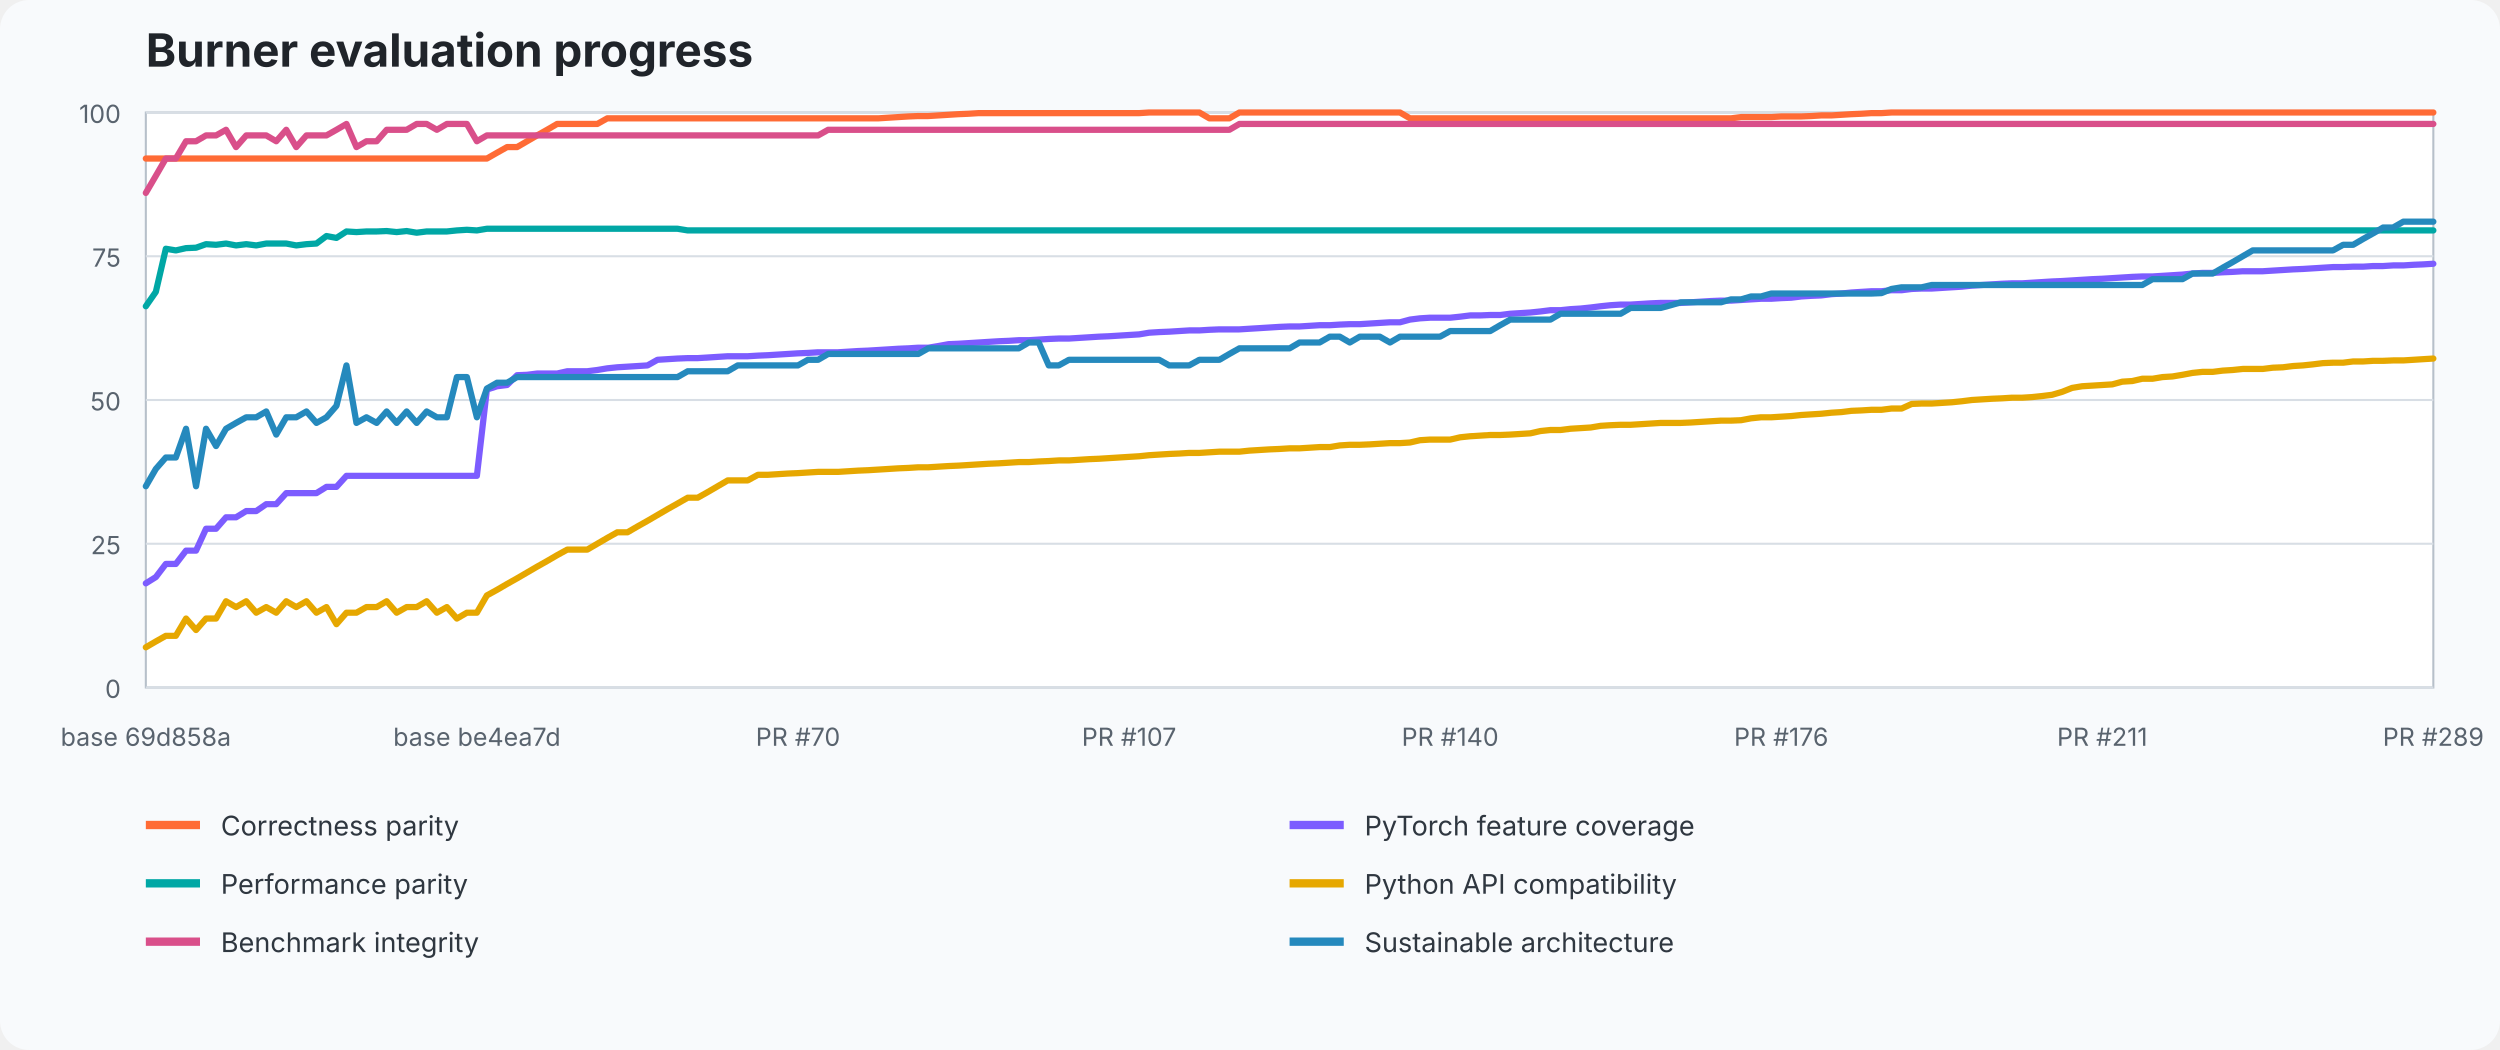
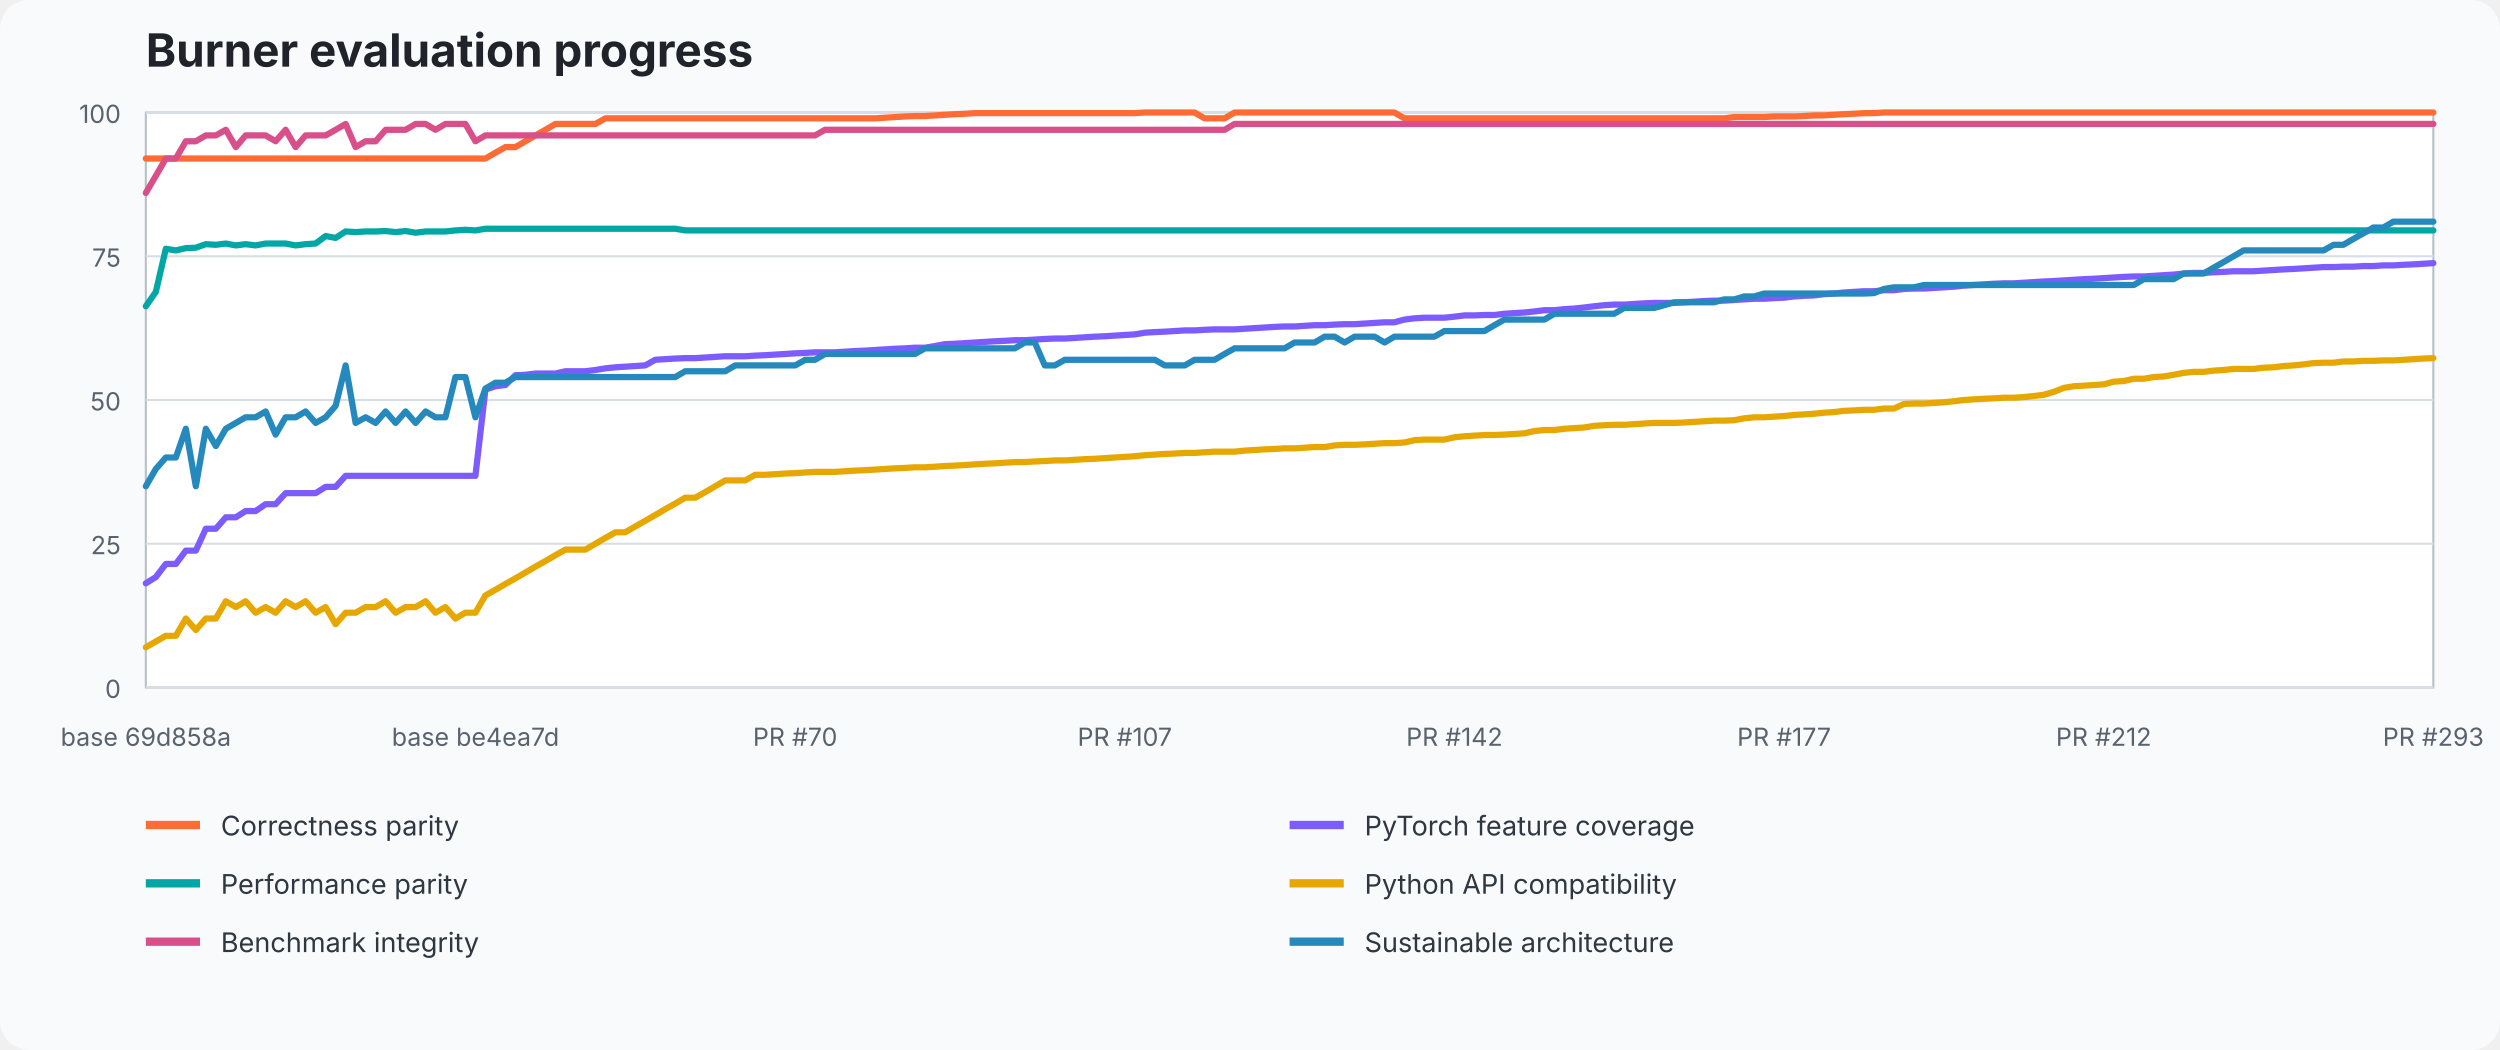
<svg xmlns="http://www.w3.org/2000/svg" width="1200" height="504" viewBox="0 0 1200 504" role="img" aria-labelledby="title desc">
  <style>text{font-family:ui-sans-serif,system-ui,-apple-system,BlinkMacSystemFont,"Segoe UI",sans-serif}.title{font-size:22px;font-weight:700;fill:#20242a}.axis{font-size:12px;fill:#59636e}.legend{font-size:13px;fill:#2f3740}.grid{stroke:#d8dee5;stroke-width:1}.plot{fill:#fff;stroke:#b7c0ca}</style>
  <rect width="100%" height="100%" fill="#f8fafc" rx="14" />
  <text x="70" y="32" class="title">Burner evaluation progress</text>
  <rect x="70" y="54" width="1098" height="276" class="plot" />
  <line x1="70" y1="330" x2="1168" y2="330" class="grid" />
  <text x="58" y="335" text-anchor="end" class="axis">0</text>
  <line x1="70" y1="261" x2="1168" y2="261" class="grid" />
  <text x="58" y="266" text-anchor="end" class="axis">25</text>
  <line x1="70" y1="192" x2="1168" y2="192" class="grid" />
  <text x="58" y="197" text-anchor="end" class="axis">50</text>
  <line x1="70" y1="123" x2="1168" y2="123" class="grid" />
  <text x="58" y="128" text-anchor="end" class="axis">75</text>
  <line x1="70" y1="54" x2="1168" y2="54" class="grid" />
  <text x="58" y="59" text-anchor="end" class="axis">100</text>
-   <polyline points="70.0,76.1 74.8,76.1 79.6,76.1 84.4,76.1 89.3,76.1 94.1,76.1 98.9,76.1 103.7,76.1 108.5,76.1 113.3,76.1 118.2,76.1 123.0,76.1 127.8,76.1 132.6,76.1 137.4,76.1 142.2,76.1 147.1,76.1 151.9,76.1 156.7,76.1 161.5,76.1 166.3,76.1 171.1,76.1 175.9,76.1 180.8,76.1 185.6,76.1 190.4,76.1 195.2,76.1 200.0,76.1 204.8,76.1 209.7,76.1 214.5,76.1 219.3,76.1 224.1,76.1 228.9,76.1 233.7,76.1 238.6,73.3 243.4,70.6 248.2,70.6 253.0,67.8 257.8,65.0 262.6,62.3 267.4,59.5 272.3,59.5 277.1,59.5 281.9,59.5 286.7,59.5 291.5,56.8 296.3,56.8 301.2,56.8 306.0,56.8 310.8,56.8 315.6,56.8 320.4,56.8 325.2,56.8 330.1,56.8 334.9,56.8 339.7,56.8 344.5,56.8 349.3,56.8 354.1,56.8 358.9,56.8 363.8,56.8 368.6,56.8 373.4,56.8 378.2,56.8 383.0,56.8 387.8,56.8 392.7,56.8 397.5,56.8 402.3,56.8 407.1,56.8 411.9,56.8 416.7,56.8 421.6,56.8 426.4,56.5 431.2,56.2 436.0,55.9 440.8,55.7 445.6,55.7 450.4,55.4 455.3,55.1 460.1,54.8 464.9,54.6 469.7,54.3 474.5,54.3 479.3,54.3 484.2,54.3 489.0,54.3 493.8,54.3 498.6,54.3 503.4,54.3 508.2,54.3 513.1,54.3 517.9,54.3 522.7,54.3 527.5,54.3 532.3,54.3 537.1,54.3 541.9,54.3 546.8,54.3 551.6,54.0 556.4,54.0 561.2,54.0 566.0,54.0 570.8,54.0 575.7,54.0 580.5,56.8 585.3,56.8 590.1,56.8 594.9,54.0 599.7,54.0 604.6,54.0 609.4,54.0 614.2,54.0 619.0,54.0 623.8,54.0 628.6,54.0 633.4,54.0 638.3,54.0 643.1,54.0 647.9,54.0 652.7,54.0 657.5,54.0 662.3,54.0 667.2,54.0 672.0,54.0 676.8,56.8 681.6,56.8 686.4,56.8 691.2,56.8 696.1,56.8 700.9,56.8 705.7,56.8 710.5,56.8 715.3,56.8 720.1,56.8 724.9,56.8 729.8,56.8 734.6,56.8 739.4,56.8 744.2,56.8 749.0,56.8 753.8,56.8 758.7,56.8 763.5,56.8 768.3,56.8 773.1,56.8 777.9,56.8 782.7,56.8 787.6,56.8 792.4,56.8 797.2,56.8 802.0,56.8 806.8,56.8 811.6,56.8 816.4,56.8 821.3,56.8 826.1,56.8 830.9,56.8 835.7,56.2 840.5,56.2 845.3,56.2 850.2,56.2 855.0,55.9 859.8,55.9 864.6,55.9 869.4,55.7 874.2,55.4 879.1,55.4 883.9,55.1 888.7,54.8 893.5,54.6 898.3,54.3 903.1,54.3 907.9,54.0 912.8,54.0 917.6,54.0 922.4,54.0 927.2,54.0 932.0,54.0 936.8,54.0 941.7,54.0 946.5,54.0 951.3,54.0 956.1,54.0 960.9,54.0 965.7,54.0 970.6,54.0 975.4,54.0 980.2,54.0 985.0,54.0 989.8,54.0 994.6,54.0 999.4,54.0 1004.3,54.0 1009.1,54.0 1013.9,54.0 1018.7,54.0 1023.5,54.0 1028.3,54.0 1033.2,54.0 1038.0,54.0 1042.8,54.0 1047.6,54.0 1052.4,54.0 1057.2,54.0 1062.1,54.0 1066.9,54.0 1071.7,54.0 1076.5,54.0 1081.3,54.0 1086.1,54.0 1090.9,54.0 1095.8,54.0 1100.6,54.0 1105.4,54.0 1110.2,54.0 1115.0,54.0 1119.8,54.0 1124.7,54.0 1129.5,54.0 1134.3,54.0 1139.1,54.0 1143.9,54.0 1148.7,54.0 1153.6,54.0 1158.4,54.0 1163.2,54.0 1168.0,54.0" fill="none" stroke="#ff6b35" stroke-width="3" stroke-linejoin="round" stroke-linecap="round" />
-   <polyline points="70.0,280.0 74.8,277.0 79.6,270.7 84.4,270.7 89.3,264.3 94.1,264.3 98.9,253.8 103.7,253.8 108.5,248.3 113.3,248.3 118.2,245.3 123.0,245.3 127.8,242.0 132.6,242.0 137.4,236.7 142.2,236.7 147.1,236.7 151.9,236.7 156.7,233.7 161.5,233.7 166.3,228.4 171.1,228.4 175.9,228.4 180.8,228.4 185.6,228.4 190.4,228.4 195.2,228.4 200.0,228.4 204.8,228.4 209.7,228.4 214.5,228.4 219.3,228.4 224.1,228.4 228.9,228.4 233.7,187.0 238.6,185.4 243.4,184.8 248.2,180.1 253.0,179.9 257.8,179.3 262.6,179.3 267.4,179.3 272.3,178.2 277.1,178.2 281.9,178.2 286.7,177.6 291.5,176.8 296.3,176.3 301.2,176.0 306.0,175.7 310.8,175.4 315.6,172.7 320.4,172.4 325.2,172.1 330.1,171.9 334.9,171.9 339.7,171.6 344.5,171.3 349.3,171.0 354.1,171.0 358.9,171.0 363.8,170.7 368.6,170.5 373.4,170.2 378.2,169.9 383.0,169.6 387.8,169.4 392.7,169.1 397.5,169.1 402.3,169.1 407.1,168.8 411.9,168.5 416.7,168.3 421.6,168.0 426.4,167.7 431.2,167.4 436.0,167.2 440.8,166.9 445.6,166.9 450.4,166.1 455.3,165.2 460.1,165.0 464.9,164.7 469.7,164.4 474.5,164.1 479.3,163.8 484.2,163.6 489.0,163.3 493.8,163.3 498.6,163.0 503.4,162.7 508.2,162.5 513.1,162.5 517.9,162.2 522.7,161.9 527.5,161.6 532.3,161.4 537.1,161.1 541.9,160.8 546.8,160.5 551.6,159.7 556.4,159.4 561.2,159.2 566.0,158.9 570.8,158.6 575.7,158.6 580.5,158.3 585.3,158.1 590.1,158.1 594.9,158.1 599.7,157.8 604.6,157.5 609.4,157.2 614.2,156.9 619.0,156.7 623.8,156.7 628.6,156.4 633.4,156.1 638.3,156.1 643.1,155.8 647.9,155.6 652.7,155.6 657.5,155.3 662.3,155.0 667.2,154.7 672.0,154.7 676.8,153.4 681.6,152.8 686.4,152.5 691.2,152.5 696.1,152.5 700.9,152.0 705.7,151.4 710.5,151.4 715.3,151.2 720.1,151.2 724.9,150.6 729.8,150.3 734.6,150.0 739.4,149.5 744.2,148.9 749.0,148.9 753.8,148.4 758.7,148.1 763.5,147.6 768.3,147.0 773.1,146.5 777.9,146.2 782.7,146.2 787.6,145.9 792.4,145.6 797.2,145.4 802.0,145.4 806.8,145.4 811.6,145.1 816.4,144.8 821.3,144.5 826.1,144.3 830.9,144.3 835.7,144.0 840.5,143.7 845.3,143.4 850.2,143.4 855.0,143.1 859.8,142.9 864.6,142.3 869.4,142.0 874.2,141.8 879.1,141.2 883.9,140.9 888.7,140.4 893.5,140.1 898.3,139.8 903.1,139.8 907.9,139.3 912.8,139.3 917.6,138.7 922.4,138.5 927.2,138.5 932.0,138.2 936.8,137.9 941.7,137.6 946.5,137.1 951.3,136.8 956.1,136.5 960.9,136.2 965.7,136.0 970.6,136.0 975.4,135.7 980.2,135.4 985.0,135.1 989.8,134.9 994.6,134.6 999.4,134.3 1004.3,134.0 1009.1,133.8 1013.9,133.5 1018.7,133.2 1023.5,132.9 1028.3,132.7 1033.2,132.7 1038.0,132.4 1042.8,132.1 1047.6,131.8 1052.4,131.3 1057.2,131.0 1062.1,131.0 1066.9,130.7 1071.7,130.5 1076.5,130.2 1081.3,130.2 1086.1,130.2 1090.9,129.9 1095.8,129.6 1100.6,129.3 1105.4,129.1 1110.2,128.8 1115.0,128.5 1119.8,128.2 1124.7,128.2 1129.5,128.0 1134.3,128.0 1139.1,127.7 1143.9,127.7 1148.7,127.4 1153.6,127.4 1158.4,127.1 1163.2,126.9 1168.0,126.6" fill="none" stroke="#7c5cff" stroke-width="3" stroke-linejoin="round" stroke-linecap="round" />
-   <polyline points="70.0,147.0 74.8,140.1 79.6,119.4 84.4,120.2 89.3,119.1 94.1,118.9 98.9,117.2 103.7,117.5 108.5,116.9 113.3,117.8 118.2,117.2 123.0,117.8 127.8,116.9 132.6,116.9 137.4,116.9 142.2,117.8 147.1,117.2 151.9,116.9 156.7,113.3 161.5,114.2 166.3,111.1 171.1,111.4 175.9,111.1 180.8,111.1 185.6,110.9 190.4,111.4 195.2,110.9 200.0,111.7 204.8,111.1 209.7,111.1 214.5,111.1 219.3,110.6 224.1,110.3 228.9,110.6 233.7,109.8 238.6,109.8 243.4,109.8 248.2,109.8 253.0,109.8 257.8,109.8 262.6,109.8 267.4,109.8 272.3,109.8 277.1,109.8 281.9,109.8 286.7,109.8 291.5,109.8 296.3,109.8 301.2,109.8 306.0,109.8 310.8,109.8 315.6,109.8 320.4,109.8 325.2,109.8 330.1,110.6 334.9,110.6 339.7,110.6 344.5,110.6 349.3,110.6 354.1,110.6 358.9,110.6 363.8,110.6 368.6,110.6 373.4,110.6 378.2,110.6 383.0,110.6 387.8,110.6 392.7,110.6 397.5,110.6 402.3,110.6 407.1,110.6 411.9,110.6 416.7,110.6 421.6,110.6 426.4,110.6 431.2,110.6 436.0,110.6 440.8,110.6 445.6,110.6 450.4,110.6 455.3,110.6 460.1,110.6 464.9,110.6 469.7,110.6 474.5,110.6 479.3,110.6 484.2,110.6 489.0,110.6 493.8,110.6 498.6,110.6 503.4,110.6 508.2,110.6 513.1,110.6 517.9,110.6 522.7,110.6 527.5,110.6 532.3,110.6 537.1,110.6 541.9,110.6 546.8,110.6 551.6,110.6 556.4,110.6 561.2,110.6 566.0,110.6 570.8,110.6 575.7,110.6 580.5,110.6 585.3,110.6 590.1,110.6 594.9,110.6 599.7,110.6 604.6,110.6 609.4,110.6 614.2,110.6 619.0,110.6 623.8,110.6 628.6,110.6 633.4,110.6 638.3,110.6 643.1,110.6 647.9,110.6 652.7,110.6 657.5,110.6 662.3,110.6 667.2,110.6 672.0,110.6 676.8,110.6 681.6,110.6 686.4,110.6 691.2,110.6 696.1,110.6 700.9,110.6 705.7,110.6 710.5,110.6 715.3,110.6 720.1,110.6 724.9,110.6 729.8,110.6 734.6,110.6 739.4,110.6 744.2,110.6 749.0,110.6 753.8,110.6 758.7,110.6 763.5,110.6 768.3,110.6 773.1,110.6 777.9,110.6 782.7,110.6 787.6,110.6 792.4,110.6 797.2,110.6 802.0,110.6 806.8,110.6 811.6,110.6 816.4,110.6 821.3,110.6 826.1,110.6 830.9,110.6 835.7,110.6 840.5,110.6 845.3,110.6 850.2,110.6 855.0,110.6 859.8,110.6 864.6,110.6 869.4,110.6 874.2,110.6 879.1,110.6 883.9,110.6 888.7,110.6 893.5,110.6 898.3,110.6 903.1,110.6 907.9,110.6 912.8,110.6 917.6,110.6 922.4,110.6 927.2,110.6 932.0,110.6 936.8,110.6 941.7,110.6 946.5,110.6 951.3,110.6 956.1,110.6 960.9,110.6 965.7,110.6 970.6,110.6 975.4,110.6 980.2,110.6 985.0,110.6 989.8,110.6 994.6,110.6 999.4,110.6 1004.3,110.6 1009.1,110.6 1013.9,110.6 1018.7,110.6 1023.5,110.6 1028.3,110.6 1033.2,110.6 1038.0,110.6 1042.8,110.6 1047.6,110.6 1052.4,110.6 1057.2,110.6 1062.1,110.6 1066.9,110.6 1071.7,110.6 1076.5,110.6 1081.3,110.6 1086.1,110.6 1090.9,110.6 1095.8,110.6 1100.6,110.6 1105.4,110.6 1110.2,110.6 1115.0,110.6 1119.8,110.6 1124.7,110.6 1129.5,110.6 1134.3,110.6 1139.1,110.6 1143.9,110.6 1148.7,110.6 1153.6,110.6 1158.4,110.6 1163.2,110.6 1168.0,110.6" fill="none" stroke="#00a7a5" stroke-width="3" stroke-linejoin="round" stroke-linecap="round" />
-   <polyline points="70.0,310.7 74.8,307.9 79.6,305.2 84.4,305.2 89.3,296.9 94.1,302.4 98.9,296.9 103.7,296.9 108.5,288.6 113.3,291.4 118.2,288.6 123.0,294.1 127.8,291.4 132.6,294.1 137.4,288.6 142.2,291.4 147.1,288.6 151.9,294.1 156.7,291.4 161.5,299.6 166.3,294.1 171.1,294.1 175.9,291.4 180.8,291.4 185.6,288.6 190.4,294.1 195.2,291.4 200.0,291.4 204.8,288.6 209.7,294.1 214.5,291.4 219.3,296.9 224.1,294.1 228.9,294.1 233.7,285.8 238.6,283.1 243.4,280.3 248.2,277.6 253.0,274.8 257.8,272.0 262.6,269.3 267.4,266.5 272.3,263.8 277.1,263.8 281.9,263.8 286.7,261.0 291.5,258.2 296.3,255.5 301.2,255.5 306.0,252.7 310.8,250.0 315.6,247.2 320.4,244.4 325.2,241.7 330.1,238.9 334.9,238.9 339.7,236.2 344.5,233.4 349.3,230.6 354.1,230.6 358.9,230.6 363.8,227.9 368.6,227.9 373.4,227.6 378.2,227.3 383.0,227.1 387.8,226.8 392.7,226.5 397.5,226.5 402.3,226.5 407.1,226.2 411.9,225.9 416.7,225.7 421.6,225.4 426.4,225.1 431.2,224.8 436.0,224.6 440.8,224.3 445.6,224.3 450.4,224.0 455.3,223.7 460.1,223.5 464.9,223.2 469.7,222.9 474.5,222.6 479.3,222.4 484.2,222.1 489.0,221.8 493.8,221.8 498.6,221.5 503.4,221.3 508.2,221.0 513.1,221.0 517.9,220.7 522.7,220.4 527.5,220.2 532.3,219.9 537.1,219.6 541.9,219.3 546.8,219.0 551.6,218.5 556.4,218.2 561.2,217.9 566.0,217.7 570.8,217.4 575.7,217.4 580.5,217.1 585.3,216.8 590.1,216.8 594.9,216.8 599.7,216.3 604.6,216.0 609.4,215.7 614.2,215.5 619.0,215.2 623.8,215.2 628.6,214.9 633.4,214.6 638.3,214.6 643.1,213.8 647.9,213.5 652.7,213.5 657.5,213.3 662.3,213.0 667.2,212.7 672.0,212.7 676.8,212.4 681.6,211.3 686.4,211.0 691.2,211.0 696.1,211.0 700.9,209.9 705.7,209.4 710.5,209.1 715.3,208.8 720.1,208.8 724.9,208.6 729.8,208.3 734.6,208.0 739.4,206.9 744.2,206.4 749.0,206.4 753.8,205.8 758.7,205.5 763.5,205.2 768.3,204.4 773.1,204.1 777.9,203.9 782.7,203.9 787.6,203.6 792.4,203.3 797.2,203.0 802.0,203.0 806.8,203.0 811.6,202.8 816.4,202.5 821.3,202.2 826.1,201.9 830.9,201.9 835.7,201.7 840.5,200.8 845.3,200.3 850.2,200.3 855.0,200.0 859.8,199.7 864.6,199.2 869.4,198.9 874.2,198.6 879.1,198.1 883.9,197.8 888.7,197.2 893.5,197.0 898.3,196.7 903.1,196.7 907.9,196.1 912.8,196.1 917.6,193.9 922.4,193.7 927.2,193.7 932.0,193.4 936.8,193.1 941.7,192.6 946.5,192.0 951.3,191.7 956.1,191.4 960.9,191.2 965.7,190.9 970.6,190.9 975.4,190.6 980.2,190.1 985.0,189.5 989.8,188.1 994.6,186.2 999.4,185.4 1004.3,185.1 1009.1,184.8 1013.9,184.5 1018.7,183.2 1023.5,182.9 1028.3,181.8 1033.2,181.8 1038.0,181.0 1042.8,180.7 1047.6,179.9 1052.4,179.0 1057.2,178.5 1062.1,178.5 1066.9,177.9 1071.7,177.6 1076.5,177.1 1081.3,177.1 1086.1,177.1 1090.9,176.5 1095.8,176.3 1100.6,175.7 1105.4,175.4 1110.2,174.9 1115.0,174.3 1119.8,174.1 1124.7,174.1 1129.5,173.5 1134.3,173.5 1139.1,173.2 1143.9,173.2 1148.7,173.0 1153.6,173.0 1158.4,172.7 1163.2,172.4 1168.0,172.1" fill="none" stroke="#e6a700" stroke-width="3" stroke-linejoin="round" stroke-linecap="round" />
-   <polyline points="70.0,92.6 74.8,84.4 79.6,76.1 84.4,76.1 89.3,67.8 94.1,67.8 98.9,65.0 103.7,65.0 108.5,62.3 113.3,70.6 118.2,65.0 123.0,65.0 127.8,65.0 132.6,67.8 137.4,62.3 142.2,70.6 147.1,65.0 151.9,65.0 156.7,65.0 161.5,62.3 166.3,59.5 171.1,70.6 175.9,67.8 180.8,67.8 185.6,62.3 190.4,62.3 195.2,62.3 200.0,59.5 204.8,59.5 209.7,62.3 214.5,59.5 219.3,59.5 224.1,59.5 228.9,67.8 233.7,65.0 238.6,65.0 243.4,65.0 248.2,65.0 253.0,65.0 257.8,65.0 262.6,65.0 267.4,65.0 272.3,65.0 277.1,65.0 281.9,65.0 286.7,65.0 291.5,65.0 296.3,65.0 301.2,65.0 306.0,65.0 310.8,65.0 315.6,65.0 320.4,65.0 325.2,65.0 330.1,65.0 334.9,65.0 339.7,65.0 344.5,65.0 349.3,65.0 354.1,65.0 358.9,65.0 363.8,65.0 368.6,65.0 373.4,65.0 378.2,65.0 383.0,65.0 387.8,65.0 392.7,65.0 397.5,62.3 402.3,62.3 407.1,62.3 411.9,62.3 416.7,62.3 421.6,62.3 426.4,62.3 431.2,62.3 436.0,62.3 440.8,62.3 445.6,62.3 450.4,62.3 455.3,62.3 460.1,62.3 464.9,62.3 469.7,62.3 474.5,62.3 479.3,62.3 484.2,62.3 489.0,62.3 493.8,62.3 498.6,62.3 503.4,62.3 508.2,62.3 513.1,62.3 517.9,62.3 522.7,62.3 527.5,62.3 532.3,62.3 537.1,62.3 541.9,62.3 546.8,62.3 551.6,62.3 556.4,62.3 561.2,62.3 566.0,62.3 570.8,62.3 575.7,62.3 580.5,62.3 585.3,62.3 590.1,62.3 594.9,59.5 599.7,59.5 604.6,59.5 609.4,59.5 614.2,59.5 619.0,59.5 623.8,59.5 628.6,59.5 633.4,59.5 638.3,59.5 643.1,59.5 647.9,59.5 652.7,59.5 657.5,59.5 662.3,59.5 667.2,59.5 672.0,59.5 676.8,59.5 681.6,59.5 686.4,59.5 691.2,59.5 696.1,59.5 700.9,59.5 705.7,59.5 710.5,59.5 715.3,59.5 720.1,59.5 724.9,59.5 729.8,59.5 734.6,59.5 739.4,59.5 744.2,59.5 749.0,59.5 753.8,59.5 758.7,59.5 763.5,59.5 768.3,59.5 773.1,59.5 777.9,59.5 782.7,59.5 787.6,59.5 792.4,59.5 797.2,59.5 802.0,59.5 806.8,59.5 811.6,59.5 816.4,59.5 821.3,59.5 826.1,59.5 830.9,59.5 835.7,59.5 840.5,59.5 845.3,59.5 850.2,59.5 855.0,59.5 859.8,59.5 864.6,59.5 869.4,59.5 874.2,59.5 879.1,59.5 883.9,59.5 888.7,59.5 893.5,59.5 898.3,59.5 903.1,59.5 907.9,59.5 912.8,59.5 917.6,59.5 922.4,59.5 927.2,59.5 932.0,59.5 936.8,59.5 941.7,59.5 946.5,59.5 951.3,59.5 956.1,59.5 960.9,59.5 965.7,59.5 970.6,59.5 975.4,59.5 980.2,59.5 985.0,59.5 989.8,59.5 994.6,59.5 999.4,59.5 1004.3,59.5 1009.1,59.5 1013.9,59.5 1018.7,59.5 1023.5,59.5 1028.3,59.5 1033.2,59.5 1038.0,59.5 1042.8,59.5 1047.6,59.5 1052.4,59.5 1057.2,59.5 1062.1,59.5 1066.9,59.5 1071.7,59.5 1076.5,59.5 1081.3,59.5 1086.1,59.5 1090.9,59.5 1095.8,59.5 1100.6,59.5 1105.4,59.5 1110.2,59.5 1115.0,59.5 1119.8,59.5 1124.7,59.5 1129.5,59.5 1134.3,59.5 1139.1,59.5 1143.9,59.5 1148.7,59.5 1153.6,59.5 1158.4,59.5 1163.2,59.5 1168.0,59.5" fill="none" stroke="#d94f8a" stroke-width="3" stroke-linejoin="round" stroke-linecap="round" />
-   <polyline points="70.0,233.4 74.8,225.1 79.6,219.6 84.4,219.6 89.3,205.8 94.1,233.4 98.9,205.8 103.7,214.1 108.5,205.8 113.3,203.0 118.2,200.3 123.0,200.3 127.8,197.5 132.6,208.6 137.4,200.3 142.2,200.3 147.1,197.5 151.9,203.0 156.7,200.3 161.5,194.8 166.3,175.4 171.1,203.0 175.9,200.3 180.8,203.0 185.6,197.5 190.4,203.0 195.2,197.5 200.0,203.0 204.8,197.5 209.7,200.3 214.5,200.3 219.3,181.0 224.1,181.0 228.9,200.3 233.7,186.5 238.6,183.7 243.4,183.7 248.2,181.0 253.0,181.0 257.8,181.0 262.6,181.0 267.4,181.0 272.3,181.0 277.1,181.0 281.9,181.0 286.7,181.0 291.5,181.0 296.3,181.0 301.2,181.0 306.0,181.0 310.8,181.0 315.6,181.0 320.4,181.0 325.2,181.0 330.1,178.2 334.9,178.2 339.7,178.2 344.5,178.2 349.3,178.2 354.1,175.4 358.9,175.4 363.8,175.4 368.6,175.4 373.4,175.4 378.2,175.4 383.0,175.4 387.8,172.7 392.7,172.7 397.5,169.9 402.3,169.9 407.1,169.9 411.9,169.9 416.7,169.9 421.6,169.9 426.4,169.9 431.2,169.9 436.0,169.9 440.8,169.9 445.6,167.2 450.4,167.2 455.3,167.2 460.1,167.2 464.9,167.2 469.7,167.2 474.5,167.2 479.3,167.2 484.2,167.2 489.0,167.2 493.8,164.4 498.6,164.4 503.4,175.4 508.2,175.4 513.1,172.7 517.9,172.7 522.7,172.7 527.5,172.7 532.3,172.7 537.1,172.7 541.9,172.7 546.8,172.7 551.6,172.7 556.4,172.7 561.2,175.4 566.0,175.4 570.8,175.4 575.7,172.7 580.5,172.7 585.3,172.7 590.1,169.9 594.9,167.2 599.7,167.2 604.6,167.2 609.4,167.2 614.2,167.2 619.0,167.2 623.8,164.4 628.6,164.4 633.4,164.4 638.3,161.6 643.1,161.6 647.9,164.4 652.7,161.6 657.5,161.6 662.3,161.6 667.2,164.4 672.0,161.6 676.8,161.6 681.6,161.6 686.4,161.6 691.2,161.6 696.1,158.9 700.9,158.9 705.7,158.9 710.5,158.9 715.3,158.9 720.1,156.1 724.9,153.4 729.8,153.4 734.6,153.4 739.4,153.4 744.2,153.4 749.0,150.6 753.8,150.6 758.7,150.6 763.5,150.6 768.3,150.6 773.1,150.6 777.9,150.6 782.7,147.8 787.6,147.8 792.4,147.8 797.2,147.8 802.0,146.5 806.8,145.1 811.6,145.1 816.4,145.1 821.3,145.1 826.1,145.1 830.9,143.7 835.7,143.7 840.5,142.3 845.3,142.3 850.2,140.9 855.0,140.9 859.8,140.9 864.6,140.9 869.4,140.9 874.2,140.9 879.1,140.9 883.9,140.9 888.7,140.9 893.5,140.9 898.3,140.9 903.1,140.7 907.9,138.7 912.8,137.9 917.6,137.9 922.4,137.9 927.2,136.8 932.0,136.8 936.8,136.8 941.7,136.8 946.5,136.8 951.3,136.8 956.1,136.8 960.9,136.8 965.7,136.8 970.6,136.8 975.4,136.8 980.2,136.8 985.0,136.8 989.8,136.8 994.6,136.8 999.4,136.8 1004.3,136.8 1009.1,136.8 1013.9,136.8 1018.7,136.8 1023.5,136.8 1028.3,136.8 1033.2,134.0 1038.0,134.0 1042.8,134.0 1047.6,134.0 1052.4,131.3 1057.2,131.3 1062.1,131.3 1066.9,128.5 1071.7,125.8 1076.5,123.0 1081.3,120.2 1086.1,120.2 1090.9,120.2 1095.8,120.2 1100.6,120.2 1105.4,120.2 1110.2,120.2 1115.0,120.2 1119.8,120.2 1124.7,117.5 1129.5,117.5 1134.3,114.7 1139.1,112.0 1143.9,109.2 1148.7,109.2 1153.6,106.4 1158.4,106.4 1163.2,106.4 1168.0,106.4" fill="none" stroke="#2589bd" stroke-width="3" stroke-linejoin="round" stroke-linecap="round" />
+   <polyline points="70.0,76.1 74.8,76.1 79.6,76.1 84.4,76.1 89.2,76.1 94.0,76.1 98.8,76.1 103.6,76.1 108.4,76.1 113.2,76.1 117.9,76.1 122.7,76.1 127.5,76.1 132.3,76.1 137.1,76.1 141.9,76.1 146.7,76.1 151.5,76.1 156.3,76.1 161.1,76.1 165.9,76.1 170.7,76.1 175.5,76.1 180.3,76.1 185.1,76.1 189.9,76.1 194.7,76.1 199.5,76.1 204.3,76.1 209.0,76.1 213.8,76.1 218.6,76.1 223.4,76.1 228.2,76.1 233.0,76.1 237.8,73.3 242.6,70.6 247.4,70.6 252.2,67.8 257.0,65.0 261.8,62.3 266.6,59.5 271.4,59.5 276.2,59.5 281.0,59.5 285.8,59.5 290.6,56.8 295.4,56.8 300.1,56.8 304.9,56.8 309.7,56.8 314.5,56.8 319.3,56.8 324.1,56.8 328.9,56.8 333.7,56.8 338.5,56.8 343.3,56.8 348.1,56.8 352.9,56.8 357.7,56.8 362.5,56.8 367.3,56.8 372.1,56.8 376.9,56.8 381.7,56.8 386.5,56.8 391.2,56.8 396.0,56.8 400.8,56.8 405.6,56.8 410.4,56.8 415.2,56.8 420.0,56.8 424.8,56.5 429.6,56.2 434.4,55.9 439.2,55.7 444.0,55.7 448.8,55.4 453.6,55.1 458.4,54.8 463.2,54.6 468.0,54.3 472.8,54.3 477.6,54.3 482.3,54.3 487.1,54.3 491.9,54.3 496.7,54.3 501.5,54.3 506.3,54.3 511.1,54.3 515.9,54.3 520.7,54.3 525.5,54.3 530.3,54.3 535.1,54.3 539.9,54.3 544.7,54.3 549.5,54.0 554.3,54.0 559.1,54.0 563.9,54.0 568.7,54.0 573.4,54.0 578.2,56.8 583.0,56.8 587.8,56.8 592.6,54.0 597.4,54.0 602.2,54.0 607.0,54.0 611.8,54.0 616.6,54.0 621.4,54.0 626.2,54.0 631.0,54.0 635.8,54.0 640.6,54.0 645.4,54.0 650.2,54.0 655.0,54.0 659.8,54.0 664.6,54.0 669.3,54.0 674.1,56.8 678.9,56.8 683.7,56.8 688.5,56.8 693.3,56.8 698.1,56.8 702.9,56.8 707.7,56.8 712.5,56.8 717.3,56.8 722.1,56.8 726.9,56.8 731.7,56.8 736.5,56.8 741.3,56.8 746.1,56.8 750.9,56.8 755.7,56.8 760.4,56.8 765.2,56.8 770.0,56.8 774.8,56.8 779.6,56.8 784.4,56.8 789.2,56.8 794.0,56.8 798.8,56.8 803.6,56.8 808.4,56.8 813.2,56.8 818.0,56.8 822.8,56.8 827.6,56.8 832.4,56.2 837.2,56.2 842.0,56.2 846.8,56.2 851.5,55.9 856.3,55.9 861.1,55.9 865.9,55.7 870.7,55.4 875.5,55.4 880.3,55.1 885.1,54.8 889.9,54.6 894.7,54.3 899.5,54.3 904.3,54.0 909.1,54.0 913.9,54.0 918.7,54.0 923.5,54.0 928.3,54.0 933.1,54.0 937.9,54.0 942.6,54.0 947.4,54.0 952.2,54.0 957.0,54.0 961.8,54.0 966.6,54.0 971.4,54.0 976.2,54.0 981.0,54.0 985.8,54.0 990.6,54.0 995.4,54.0 1000.2,54.0 1005.0,54.0 1009.8,54.0 1014.6,54.0 1019.4,54.0 1024.2,54.0 1029.0,54.0 1033.7,54.0 1038.5,54.0 1043.3,54.0 1048.1,54.0 1052.9,54.0 1057.7,54.0 1062.5,54.0 1067.3,54.0 1072.1,54.0 1076.9,54.0 1081.7,54.0 1086.5,54.0 1091.3,54.0 1096.1,54.0 1100.9,54.0 1105.7,54.0 1110.5,54.0 1115.3,54.0 1120.1,54.0 1124.8,54.0 1129.6,54.0 1134.4,54.0 1139.2,54.0 1144.0,54.0 1148.8,54.0 1153.6,54.0 1158.4,54.0 1163.2,54.0 1168.0,54.0" fill="none" stroke="#ff6b35" stroke-width="3" stroke-linejoin="round" stroke-linecap="round" />
+   <polyline points="70.0,280.0 74.8,277.0 79.6,270.7 84.4,270.7 89.2,264.3 94.0,264.3 98.8,253.8 103.6,253.8 108.4,248.3 113.2,248.3 117.9,245.3 122.7,245.3 127.5,242.0 132.3,242.0 137.1,236.7 141.9,236.7 146.7,236.7 151.5,236.7 156.3,233.7 161.1,233.7 165.9,228.4 170.7,228.4 175.5,228.4 180.3,228.4 185.1,228.4 189.9,228.4 194.7,228.4 199.5,228.4 204.3,228.4 209.0,228.4 213.8,228.4 218.6,228.4 223.4,228.4 228.2,228.4 233.0,187.0 237.8,185.4 242.6,184.8 247.4,180.1 252.2,179.9 257.0,179.3 261.8,179.3 266.6,179.3 271.4,178.2 276.2,178.2 281.0,178.2 285.8,177.6 290.6,176.8 295.4,176.3 300.1,176.0 304.9,175.7 309.7,175.4 314.5,172.7 319.3,172.4 324.1,172.1 328.9,171.9 333.7,171.9 338.5,171.6 343.3,171.3 348.1,171.0 352.9,171.0 357.7,171.0 362.5,170.7 367.3,170.5 372.1,170.2 376.9,169.9 381.7,169.6 386.5,169.4 391.2,169.1 396.0,169.1 400.8,169.1 405.6,168.8 410.4,168.5 415.2,168.3 420.0,168.0 424.8,167.7 429.6,167.4 434.4,167.2 439.2,166.9 444.0,166.9 448.8,166.1 453.6,165.2 458.4,165.0 463.2,164.7 468.0,164.4 472.8,164.1 477.6,163.8 482.3,163.6 487.1,163.3 491.9,163.3 496.7,163.0 501.5,162.7 506.3,162.5 511.1,162.5 515.9,162.2 520.7,161.9 525.5,161.6 530.3,161.4 535.1,161.1 539.9,160.8 544.7,160.5 549.5,159.7 554.3,159.4 559.1,159.2 563.9,158.9 568.7,158.6 573.4,158.6 578.2,158.3 583.0,158.1 587.8,158.1 592.6,158.1 597.4,157.8 602.2,157.5 607.0,157.2 611.8,156.9 616.6,156.7 621.4,156.7 626.2,156.4 631.0,156.1 635.8,156.1 640.6,155.8 645.4,155.6 650.2,155.6 655.0,155.3 659.8,155.0 664.6,154.7 669.3,154.7 674.1,153.4 678.9,152.8 683.7,152.5 688.5,152.5 693.3,152.5 698.1,152.0 702.9,151.4 707.7,151.4 712.5,151.2 717.3,151.2 722.1,150.6 726.9,150.3 731.7,150.0 736.5,149.5 741.3,148.9 746.1,148.9 750.9,148.4 755.7,148.1 760.4,147.6 765.2,147.0 770.0,146.5 774.8,146.2 779.6,146.2 784.4,145.9 789.2,145.6 794.0,145.4 798.8,145.4 803.6,145.4 808.4,145.1 813.2,144.8 818.0,144.5 822.8,144.3 827.6,144.3 832.4,144.0 837.2,143.7 842.0,143.4 846.8,143.4 851.5,143.1 856.3,142.9 861.1,142.3 865.9,142.0 870.7,141.8 875.5,141.2 880.3,140.9 885.1,140.4 889.9,140.1 894.7,139.8 899.5,139.8 904.3,139.3 909.1,139.3 913.9,138.7 918.7,138.5 923.5,138.5 928.3,138.2 933.1,137.9 937.9,137.6 942.6,137.1 947.4,136.8 952.2,136.5 957.0,136.2 961.8,136.0 966.6,136.0 971.4,135.7 976.2,135.4 981.0,135.1 985.8,134.9 990.6,134.6 995.4,134.3 1000.2,134.0 1005.0,133.8 1009.8,133.5 1014.6,133.2 1019.4,132.9 1024.2,132.7 1029.0,132.7 1033.7,132.4 1038.5,132.1 1043.3,131.8 1048.1,131.3 1052.9,131.0 1057.7,131.0 1062.5,130.7 1067.3,130.5 1072.1,130.2 1076.9,130.2 1081.7,130.2 1086.5,129.9 1091.3,129.6 1096.1,129.3 1100.9,129.1 1105.7,128.8 1110.5,128.5 1115.3,128.2 1120.1,128.2 1124.8,128.0 1129.6,128.0 1134.4,127.7 1139.2,127.7 1144.0,127.4 1148.8,127.4 1153.6,127.1 1158.4,126.9 1163.2,126.6 1168.0,126.3" fill="none" stroke="#7c5cff" stroke-width="3" stroke-linejoin="round" stroke-linecap="round" />
+   <polyline points="70.0,147.0 74.8,140.1 79.6,119.4 84.4,120.2 89.2,119.1 94.0,118.9 98.8,117.2 103.6,117.5 108.4,116.9 113.2,117.8 117.9,117.2 122.7,117.8 127.5,116.9 132.3,116.9 137.1,116.9 141.9,117.8 146.7,117.2 151.5,116.9 156.3,113.3 161.1,114.2 165.9,111.1 170.7,111.4 175.5,111.1 180.3,111.1 185.1,110.9 189.9,111.4 194.7,110.9 199.5,111.7 204.3,111.1 209.0,111.1 213.8,111.1 218.6,110.6 223.4,110.3 228.2,110.6 233.0,109.8 237.8,109.8 242.6,109.8 247.4,109.8 252.2,109.8 257.0,109.8 261.8,109.8 266.6,109.8 271.4,109.8 276.2,109.8 281.0,109.8 285.8,109.8 290.6,109.8 295.4,109.8 300.1,109.8 304.9,109.8 309.7,109.8 314.5,109.8 319.3,109.8 324.1,109.8 328.9,110.6 333.7,110.6 338.5,110.6 343.3,110.6 348.1,110.6 352.9,110.6 357.7,110.6 362.5,110.6 367.3,110.6 372.1,110.6 376.9,110.6 381.7,110.6 386.5,110.6 391.2,110.6 396.0,110.6 400.8,110.6 405.6,110.6 410.4,110.6 415.2,110.6 420.0,110.6 424.8,110.6 429.6,110.6 434.4,110.6 439.2,110.6 444.0,110.6 448.8,110.6 453.6,110.6 458.4,110.6 463.2,110.6 468.0,110.6 472.8,110.6 477.6,110.6 482.3,110.6 487.1,110.6 491.9,110.6 496.7,110.6 501.5,110.6 506.3,110.6 511.1,110.6 515.9,110.6 520.7,110.6 525.5,110.6 530.3,110.6 535.1,110.6 539.9,110.6 544.7,110.6 549.5,110.6 554.3,110.6 559.1,110.6 563.9,110.6 568.7,110.6 573.4,110.6 578.2,110.6 583.0,110.6 587.8,110.6 592.6,110.6 597.4,110.6 602.2,110.6 607.0,110.6 611.8,110.6 616.6,110.6 621.4,110.6 626.2,110.6 631.0,110.6 635.8,110.6 640.6,110.6 645.4,110.6 650.2,110.6 655.0,110.6 659.8,110.6 664.6,110.6 669.3,110.6 674.1,110.6 678.9,110.6 683.7,110.6 688.5,110.6 693.3,110.6 698.1,110.6 702.9,110.6 707.7,110.6 712.5,110.6 717.3,110.6 722.1,110.6 726.9,110.6 731.7,110.6 736.5,110.6 741.3,110.6 746.1,110.6 750.9,110.6 755.7,110.6 760.4,110.6 765.2,110.6 770.0,110.6 774.8,110.6 779.6,110.6 784.4,110.6 789.2,110.6 794.0,110.6 798.8,110.6 803.6,110.6 808.4,110.6 813.2,110.6 818.0,110.6 822.8,110.6 827.6,110.6 832.4,110.6 837.2,110.6 842.0,110.6 846.8,110.6 851.5,110.6 856.3,110.6 861.1,110.6 865.9,110.6 870.7,110.6 875.5,110.6 880.3,110.6 885.1,110.6 889.9,110.6 894.7,110.6 899.5,110.6 904.3,110.6 909.1,110.6 913.9,110.6 918.7,110.6 923.5,110.6 928.3,110.6 933.1,110.6 937.9,110.6 942.6,110.6 947.4,110.6 952.2,110.6 957.0,110.6 961.8,110.6 966.6,110.6 971.4,110.6 976.2,110.6 981.0,110.6 985.8,110.6 990.6,110.6 995.4,110.6 1000.2,110.6 1005.0,110.6 1009.8,110.6 1014.6,110.6 1019.4,110.6 1024.2,110.6 1029.0,110.6 1033.7,110.6 1038.5,110.6 1043.3,110.6 1048.1,110.6 1052.9,110.6 1057.7,110.6 1062.5,110.6 1067.3,110.6 1072.1,110.6 1076.9,110.6 1081.7,110.6 1086.5,110.6 1091.3,110.6 1096.1,110.6 1100.9,110.6 1105.7,110.6 1110.5,110.6 1115.3,110.6 1120.1,110.6 1124.8,110.6 1129.6,110.6 1134.4,110.6 1139.2,110.6 1144.0,110.6 1148.8,110.6 1153.6,110.6 1158.4,110.6 1163.2,110.6 1168.0,110.6" fill="none" stroke="#00a7a5" stroke-width="3" stroke-linejoin="round" stroke-linecap="round" />
+   <polyline points="70.0,310.7 74.8,307.9 79.6,305.2 84.4,305.2 89.2,296.9 94.0,302.4 98.8,296.9 103.6,296.9 108.4,288.6 113.2,291.4 117.9,288.6 122.7,294.1 127.5,291.4 132.3,294.1 137.1,288.6 141.9,291.4 146.7,288.6 151.5,294.1 156.3,291.4 161.1,299.6 165.9,294.1 170.7,294.1 175.5,291.4 180.3,291.4 185.1,288.6 189.9,294.1 194.7,291.4 199.5,291.4 204.3,288.6 209.0,294.1 213.8,291.4 218.6,296.9 223.4,294.1 228.2,294.1 233.0,285.8 237.8,283.1 242.6,280.3 247.4,277.6 252.2,274.8 257.0,272.0 261.8,269.3 266.6,266.5 271.4,263.8 276.2,263.8 281.0,263.8 285.8,261.0 290.6,258.2 295.4,255.5 300.1,255.5 304.9,252.7 309.7,250.0 314.5,247.2 319.3,244.4 324.1,241.7 328.9,238.9 333.7,238.9 338.5,236.2 343.3,233.4 348.1,230.6 352.9,230.6 357.7,230.6 362.5,227.9 367.3,227.9 372.1,227.6 376.9,227.3 381.7,227.1 386.5,226.8 391.2,226.5 396.0,226.5 400.8,226.5 405.6,226.2 410.4,225.9 415.2,225.7 420.0,225.4 424.8,225.1 429.6,224.8 434.4,224.6 439.2,224.3 444.0,224.3 448.8,224.0 453.6,223.7 458.4,223.5 463.2,223.2 468.0,222.9 472.8,222.6 477.6,222.4 482.3,222.1 487.1,221.8 491.9,221.8 496.7,221.5 501.5,221.3 506.3,221.0 511.1,221.0 515.9,220.7 520.7,220.4 525.5,220.2 530.3,219.9 535.1,219.6 539.9,219.3 544.7,219.0 549.5,218.5 554.3,218.2 559.1,217.9 563.9,217.7 568.7,217.4 573.4,217.4 578.2,217.1 583.0,216.8 587.8,216.8 592.6,216.8 597.4,216.3 602.2,216.0 607.0,215.7 611.8,215.5 616.6,215.2 621.4,215.2 626.2,214.9 631.0,214.6 635.8,214.6 640.6,213.8 645.4,213.5 650.2,213.5 655.0,213.3 659.8,213.0 664.6,212.7 669.3,212.7 674.1,212.4 678.9,211.3 683.7,211.0 688.5,211.0 693.3,211.0 698.1,209.9 702.9,209.4 707.7,209.1 712.5,208.8 717.3,208.8 722.1,208.6 726.9,208.3 731.7,208.0 736.5,206.9 741.3,206.4 746.1,206.4 750.9,205.8 755.7,205.5 760.4,205.2 765.2,204.4 770.0,204.1 774.8,203.9 779.6,203.9 784.4,203.6 789.2,203.3 794.0,203.0 798.8,203.0 803.6,203.0 808.4,202.8 813.2,202.5 818.0,202.2 822.8,201.9 827.6,201.9 832.4,201.7 837.2,200.8 842.0,200.3 846.8,200.3 851.5,200.0 856.3,199.7 861.1,199.2 865.9,198.9 870.7,198.6 875.5,198.1 880.3,197.8 885.1,197.2 889.9,197.0 894.7,196.7 899.5,196.7 904.3,196.1 909.1,196.1 913.9,193.9 918.7,193.7 923.5,193.7 928.3,193.4 933.1,193.1 937.9,192.6 942.6,192.0 947.4,191.7 952.2,191.4 957.0,191.2 961.8,190.9 966.6,190.9 971.4,190.6 976.2,190.1 981.0,189.5 985.8,188.1 990.6,186.2 995.4,185.4 1000.2,185.1 1005.0,184.8 1009.8,184.5 1014.6,183.2 1019.4,182.9 1024.2,181.8 1029.0,181.8 1033.7,181.0 1038.5,180.7 1043.3,179.9 1048.1,179.0 1052.9,178.5 1057.7,178.5 1062.5,177.9 1067.3,177.6 1072.1,177.1 1076.9,177.1 1081.7,177.1 1086.5,176.5 1091.3,176.3 1096.1,175.7 1100.9,175.4 1105.7,174.9 1110.5,174.3 1115.3,174.1 1120.1,174.1 1124.8,173.5 1129.6,173.5 1134.4,173.2 1139.2,173.2 1144.0,173.0 1148.8,173.0 1153.6,172.7 1158.4,172.4 1163.2,172.1 1168.0,171.9" fill="none" stroke="#e6a700" stroke-width="3" stroke-linejoin="round" stroke-linecap="round" />
+   <polyline points="70.0,92.6 74.8,84.4 79.6,76.1 84.4,76.1 89.2,67.8 94.0,67.8 98.8,65.0 103.6,65.0 108.4,62.3 113.2,70.6 117.9,65.0 122.7,65.0 127.5,65.0 132.3,67.8 137.1,62.3 141.9,70.6 146.7,65.0 151.5,65.0 156.3,65.0 161.1,62.3 165.9,59.5 170.7,70.6 175.5,67.8 180.3,67.8 185.1,62.3 189.9,62.3 194.7,62.3 199.5,59.5 204.3,59.5 209.0,62.3 213.8,59.5 218.6,59.5 223.4,59.5 228.2,67.8 233.0,65.0 237.8,65.0 242.6,65.0 247.4,65.0 252.2,65.0 257.0,65.0 261.8,65.0 266.6,65.0 271.4,65.0 276.2,65.0 281.0,65.0 285.8,65.0 290.6,65.0 295.4,65.0 300.1,65.0 304.9,65.0 309.7,65.0 314.5,65.0 319.3,65.0 324.1,65.0 328.9,65.0 333.7,65.0 338.5,65.0 343.3,65.0 348.1,65.0 352.9,65.0 357.7,65.0 362.5,65.0 367.3,65.0 372.1,65.0 376.9,65.0 381.7,65.0 386.5,65.0 391.2,65.0 396.0,62.3 400.8,62.3 405.6,62.3 410.4,62.3 415.2,62.3 420.0,62.3 424.8,62.3 429.6,62.3 434.4,62.3 439.2,62.3 444.0,62.3 448.8,62.3 453.6,62.3 458.4,62.3 463.2,62.3 468.0,62.3 472.8,62.3 477.6,62.3 482.3,62.3 487.1,62.3 491.9,62.3 496.7,62.3 501.5,62.3 506.3,62.3 511.1,62.3 515.9,62.3 520.7,62.3 525.5,62.3 530.3,62.3 535.1,62.3 539.9,62.3 544.7,62.3 549.5,62.3 554.3,62.3 559.1,62.3 563.9,62.3 568.7,62.3 573.4,62.3 578.2,62.3 583.0,62.3 587.8,62.3 592.6,59.5 597.4,59.5 602.2,59.5 607.0,59.5 611.8,59.5 616.6,59.5 621.4,59.5 626.2,59.5 631.0,59.5 635.8,59.5 640.6,59.5 645.4,59.5 650.2,59.5 655.0,59.5 659.8,59.5 664.6,59.5 669.3,59.5 674.1,59.5 678.9,59.5 683.7,59.5 688.5,59.5 693.3,59.5 698.1,59.5 702.9,59.5 707.7,59.5 712.5,59.5 717.3,59.5 722.1,59.5 726.9,59.5 731.7,59.5 736.5,59.5 741.3,59.5 746.1,59.5 750.9,59.5 755.7,59.5 760.4,59.5 765.2,59.5 770.0,59.5 774.8,59.5 779.6,59.5 784.4,59.5 789.2,59.5 794.0,59.5 798.8,59.5 803.6,59.5 808.4,59.5 813.2,59.5 818.0,59.5 822.8,59.5 827.6,59.5 832.4,59.5 837.2,59.5 842.0,59.5 846.8,59.5 851.5,59.5 856.3,59.5 861.1,59.5 865.9,59.5 870.7,59.5 875.5,59.5 880.3,59.5 885.1,59.5 889.9,59.5 894.7,59.5 899.5,59.5 904.3,59.5 909.1,59.5 913.9,59.5 918.7,59.5 923.5,59.5 928.3,59.5 933.1,59.5 937.9,59.5 942.6,59.5 947.4,59.5 952.2,59.5 957.0,59.5 961.8,59.5 966.6,59.5 971.4,59.5 976.2,59.5 981.0,59.5 985.8,59.5 990.6,59.5 995.4,59.5 1000.2,59.5 1005.0,59.5 1009.8,59.5 1014.6,59.5 1019.4,59.5 1024.2,59.5 1029.0,59.5 1033.7,59.5 1038.5,59.5 1043.3,59.5 1048.1,59.5 1052.9,59.5 1057.7,59.5 1062.5,59.5 1067.3,59.5 1072.1,59.5 1076.9,59.5 1081.7,59.5 1086.5,59.5 1091.3,59.5 1096.1,59.5 1100.9,59.5 1105.7,59.5 1110.5,59.5 1115.3,59.5 1120.1,59.5 1124.8,59.5 1129.6,59.5 1134.4,59.5 1139.2,59.5 1144.0,59.5 1148.8,59.5 1153.6,59.5 1158.4,59.5 1163.2,59.5 1168.0,59.5" fill="none" stroke="#d94f8a" stroke-width="3" stroke-linejoin="round" stroke-linecap="round" />
+   <polyline points="70.0,233.4 74.8,225.1 79.6,219.6 84.4,219.6 89.2,205.8 94.0,233.4 98.8,205.8 103.6,214.1 108.4,205.8 113.2,203.0 117.9,200.3 122.7,200.3 127.5,197.5 132.3,208.6 137.1,200.3 141.9,200.3 146.7,197.5 151.5,203.0 156.3,200.3 161.1,194.8 165.9,175.4 170.7,203.0 175.5,200.3 180.3,203.0 185.1,197.5 189.9,203.0 194.7,197.5 199.5,203.0 204.3,197.5 209.0,200.3 213.8,200.3 218.6,181.0 223.4,181.0 228.2,200.3 233.0,186.5 237.8,183.7 242.6,183.7 247.4,181.0 252.2,181.0 257.0,181.0 261.8,181.0 266.6,181.0 271.4,181.0 276.2,181.0 281.0,181.0 285.8,181.0 290.6,181.0 295.4,181.0 300.1,181.0 304.9,181.0 309.7,181.0 314.5,181.0 319.3,181.0 324.1,181.0 328.9,178.2 333.7,178.2 338.5,178.2 343.3,178.2 348.1,178.2 352.9,175.4 357.7,175.4 362.5,175.4 367.3,175.4 372.1,175.4 376.9,175.4 381.7,175.4 386.5,172.7 391.2,172.7 396.0,169.9 400.8,169.9 405.6,169.9 410.4,169.9 415.2,169.9 420.0,169.9 424.8,169.9 429.6,169.9 434.4,169.9 439.2,169.9 444.0,167.2 448.8,167.2 453.6,167.2 458.4,167.2 463.2,167.2 468.0,167.2 472.8,167.2 477.6,167.2 482.3,167.2 487.1,167.2 491.9,164.4 496.7,164.4 501.5,175.4 506.3,175.4 511.1,172.7 515.9,172.7 520.7,172.7 525.5,172.7 530.3,172.7 535.1,172.7 539.9,172.7 544.7,172.7 549.5,172.7 554.3,172.7 559.1,175.4 563.9,175.4 568.7,175.4 573.4,172.7 578.2,172.7 583.0,172.7 587.8,169.9 592.6,167.2 597.4,167.2 602.2,167.2 607.0,167.2 611.8,167.2 616.6,167.2 621.4,164.4 626.2,164.4 631.0,164.4 635.8,161.6 640.6,161.6 645.4,164.4 650.2,161.6 655.0,161.6 659.8,161.6 664.6,164.4 669.3,161.6 674.1,161.6 678.9,161.6 683.7,161.6 688.5,161.6 693.3,158.9 698.1,158.9 702.9,158.9 707.7,158.9 712.5,158.9 717.3,156.1 722.1,153.4 726.9,153.4 731.7,153.4 736.5,153.4 741.3,153.4 746.1,150.6 750.9,150.6 755.7,150.6 760.4,150.6 765.2,150.6 770.0,150.6 774.8,150.6 779.6,147.8 784.4,147.8 789.2,147.8 794.0,147.8 798.8,146.5 803.6,145.1 808.4,145.1 813.2,145.1 818.0,145.1 822.8,145.1 827.6,143.7 832.4,143.7 837.2,142.3 842.0,142.3 846.8,140.9 851.5,140.9 856.3,140.9 861.1,140.9 865.9,140.9 870.7,140.9 875.5,140.9 880.3,140.9 885.1,140.9 889.9,140.9 894.7,140.9 899.5,140.7 904.3,138.7 909.1,137.9 913.9,137.9 918.7,137.9 923.5,136.8 928.3,136.8 933.1,136.8 937.9,136.8 942.6,136.8 947.4,136.8 952.2,136.8 957.0,136.8 961.8,136.8 966.6,136.8 971.4,136.8 976.2,136.8 981.0,136.8 985.8,136.8 990.6,136.8 995.4,136.8 1000.2,136.8 1005.0,136.8 1009.8,136.8 1014.6,136.8 1019.4,136.8 1024.2,136.8 1029.0,134.0 1033.7,134.0 1038.5,134.0 1043.3,134.0 1048.1,131.3 1052.9,131.3 1057.7,131.3 1062.5,128.5 1067.3,125.8 1072.1,123.0 1076.9,120.2 1081.7,120.2 1086.5,120.2 1091.3,120.2 1096.1,120.2 1100.9,120.2 1105.7,120.2 1110.5,120.2 1115.3,120.2 1120.1,117.5 1124.8,117.5 1129.6,114.7 1134.4,112.0 1139.2,109.2 1144.0,109.2 1148.8,106.4 1153.6,106.4 1158.4,106.4 1163.2,106.4 1168.0,106.4" fill="none" stroke="#2589bd" stroke-width="3" stroke-linejoin="round" stroke-linecap="round" />
  <text x="70" y="358" text-anchor="middle" class="axis">base 69d858a</text>
-   <text x="228.921" y="358" text-anchor="middle" class="axis">base be4ea7d</text>
-   <text x="383.026" y="358" text-anchor="middle" class="axis">PR #70</text>
-   <text x="541.947" y="358" text-anchor="middle" class="axis">PR #107</text>
-   <text x="696.053" y="358" text-anchor="middle" class="axis">PR #140</text>
-   <text x="854.974" y="358" text-anchor="middle" class="axis">PR #176</text>
-   <text x="1009.079" y="358" text-anchor="middle" class="axis">PR #211</text>
-   <text x="1168" y="358" text-anchor="middle" class="axis">PR #289</text>
+   <text x="228.227" y="358" text-anchor="middle" class="axis">base be4ea7d</text>
+   <text x="381.659" y="358" text-anchor="middle" class="axis">PR #70</text>
+   <text x="539.886" y="358" text-anchor="middle" class="axis">PR #107</text>
+   <text x="698.114" y="358" text-anchor="middle" class="axis">PR #142</text>
+   <text x="856.341" y="358" text-anchor="middle" class="axis">PR #177</text>
+   <text x="1009.773" y="358" text-anchor="middle" class="axis">PR #212</text>
+   <text x="1168" y="358" text-anchor="middle" class="axis">PR #293</text>
  <line x1="70" y1="396" x2="96" y2="396" stroke="#ff6b35" stroke-width="4" />
  <text x="106" y="401" class="legend">Correctness parity</text>
  <line x1="619" y1="396" x2="645" y2="396" stroke="#7c5cff" stroke-width="4" />
  <text x="655" y="401" class="legend">PyTorch feature coverage</text>
  <line x1="70" y1="424" x2="96" y2="424" stroke="#00a7a5" stroke-width="4" />
  <text x="106" y="429" class="legend">Performance parity</text>
  <line x1="619" y1="424" x2="645" y2="424" stroke="#e6a700" stroke-width="4" />
  <text x="655" y="429" class="legend">Python API compatibility</text>
  <line x1="70" y1="452" x2="96" y2="452" stroke="#d94f8a" stroke-width="4" />
  <text x="106" y="457" class="legend">Benchmark integrity</text>
  <line x1="619" y1="452" x2="645" y2="452" stroke="#2589bd" stroke-width="4" />
  <text x="655" y="457" class="legend">Sustainable architecture</text>
</svg>
